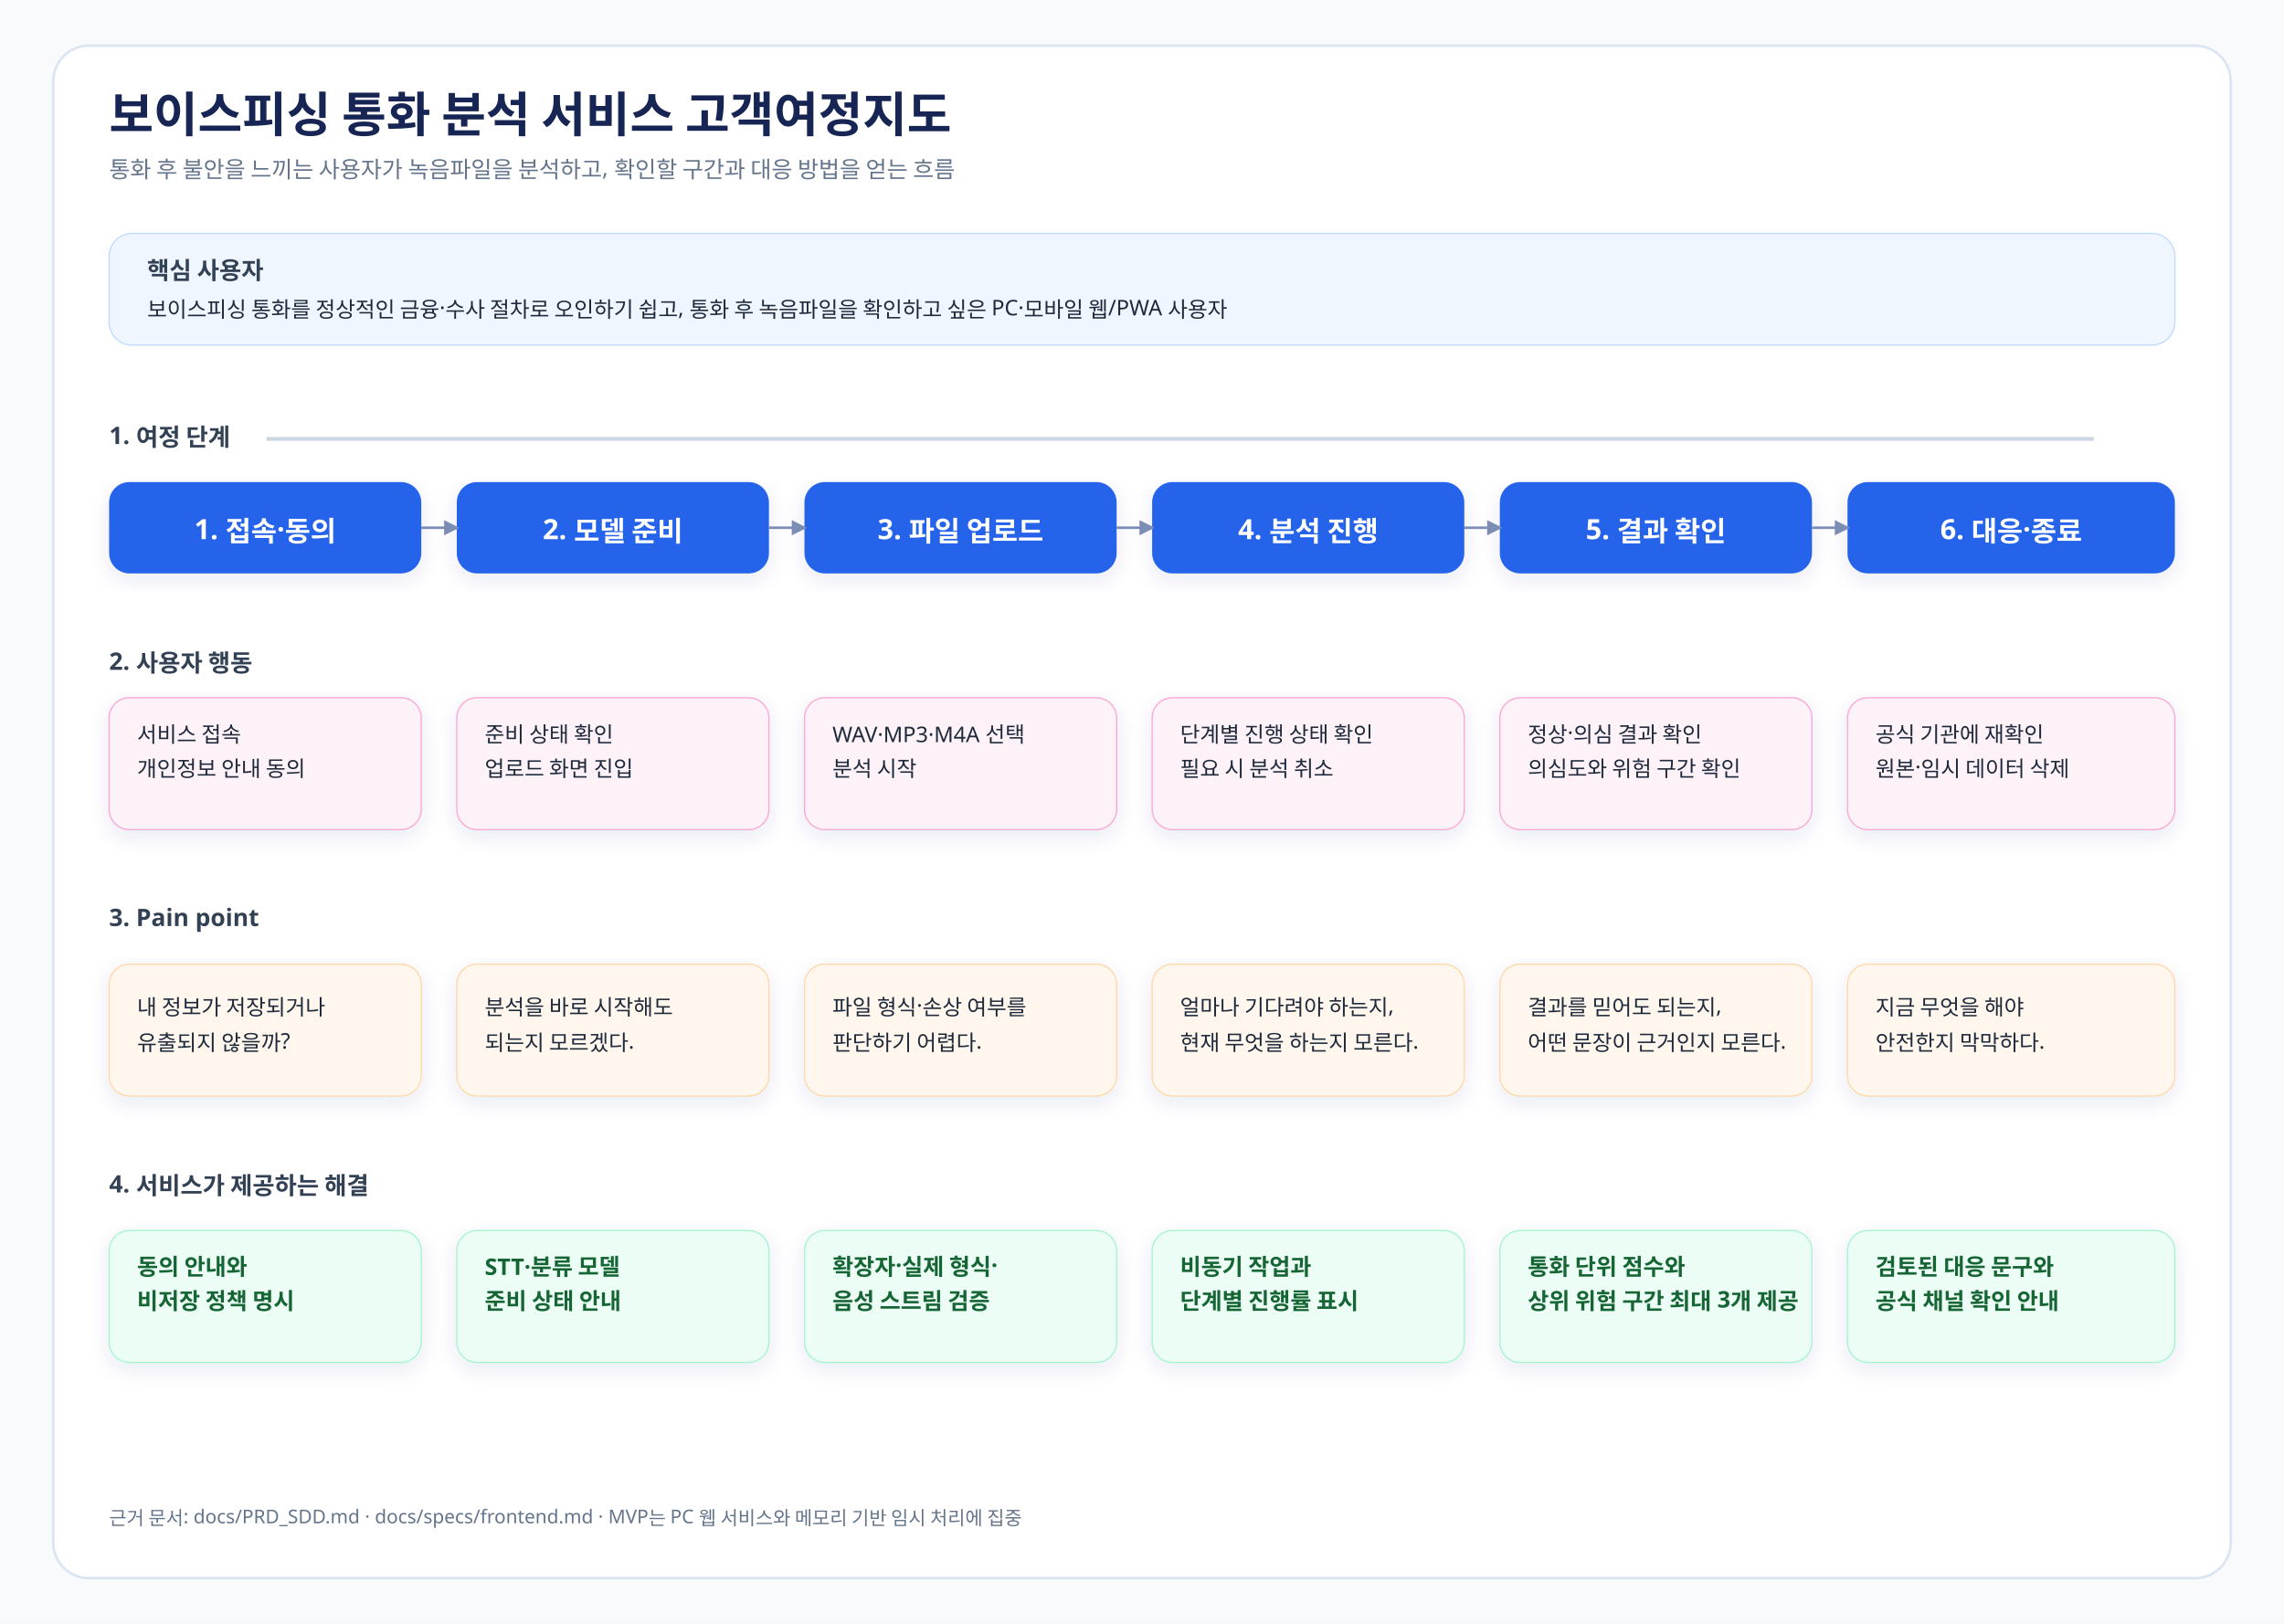
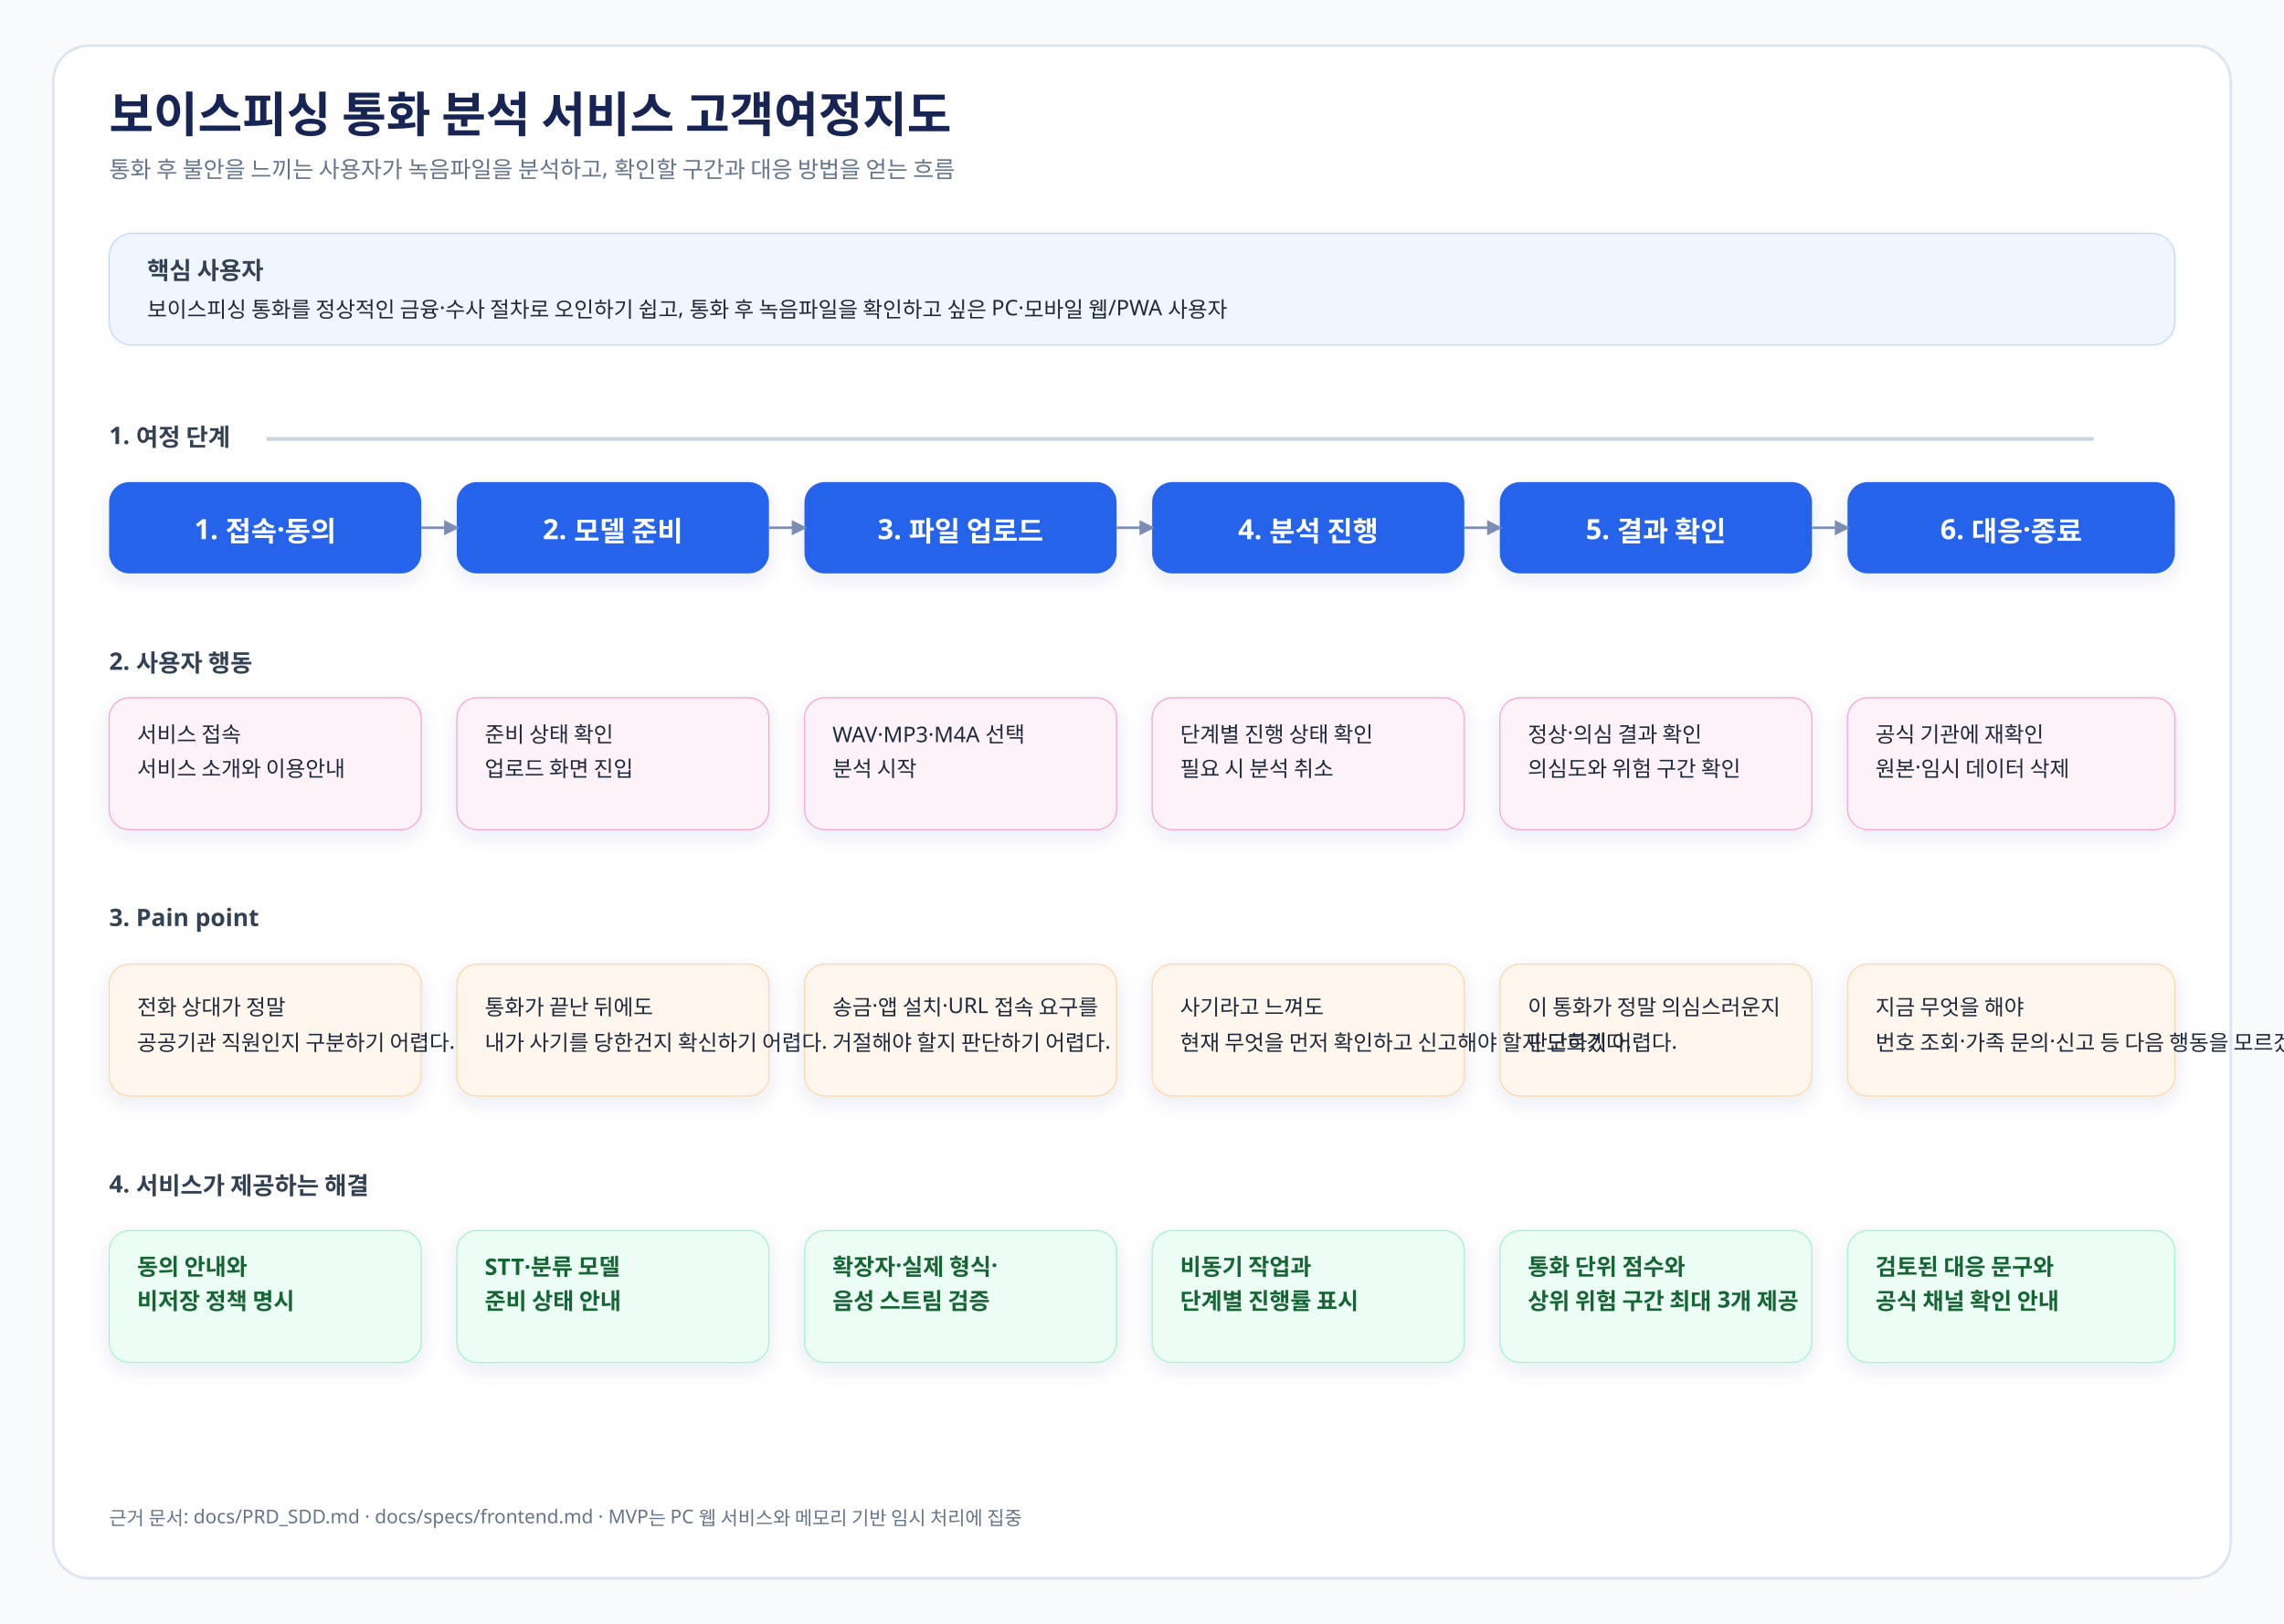
<svg xmlns="http://www.w3.org/2000/svg" width="1800" height="1280" viewBox="0 0 1800 1280" role="img" aria-labelledby="title desc">
  <defs>
    <filter id="shadow" x="-10%" y="-10%" width="120%" height="130%">
      <feDropShadow dx="0" dy="5" stdDeviation="8" flood-color="#1e3a8a" flood-opacity=".10" />
    </filter>
    <marker id="arrow" markerWidth="6" markerHeight="6" refX="5" refY="3" orient="auto">
      <path d="M0,0 L6,3 L0,6 Z" fill="#7c8db5" />
    </marker>
    <style>
      .title { font: 800 38px "Noto Sans KR", "Malgun Gothic", sans-serif; fill: #172554; }
      .subtitle { font: 400 18px "Noto Sans KR", "Malgun Gothic", sans-serif; fill: #64748b; }
      .stage { font: 800 22px "Noto Sans KR", "Malgun Gothic", sans-serif; fill: #ffffff; }
      .label { font: 700 19px "Noto Sans KR", "Malgun Gothic", sans-serif; fill: #334155; }
      .body { font: 500 17px "Noto Sans KR", "Malgun Gothic", sans-serif; fill: #1e293b; }
      .solution { font: 700 18px "Noto Sans KR", "Malgun Gothic", sans-serif; fill: #166534; }
      .small { font: 400 15px "Noto Sans KR", "Malgun Gothic", sans-serif; fill: #64748b; }
    </style>
  </defs>
  <rect width="1800" height="1280" fill="#f8fafc" />
  <rect x="42" y="36" width="1716" height="1208" rx="28" fill="#ffffff" stroke="#dbe5f2" stroke-width="2" />
  <text x="86" y="104" class="title">보이스피싱 통화 분석 서비스 고객여정지도</text>
  <text x="86" y="140" class="subtitle">통화 후 불안을 느끼는 사용자가 녹음파일을 분석하고, 확인할 구간과 대응 방법을 얻는 흐름</text>
  <rect x="86" y="184" width="1628" height="88" rx="18" fill="#eff6ff" stroke="#bfdbfe" />
  <text x="116" y="220" class="label">핵심 사용자</text>
  <text x="116" y="250" class="body">보이스피싱 통화를 정상적인 금융·수사 절차로 오인하기 쉽고, 통화 후 녹음파일을 확인하고 싶은 PC·모바일 웹/PWA 사용자</text>
  <text x="86" y="350" class="label">1. 여정 단계</text>
  <line x1="210" y1="346" x2="1650" y2="346" stroke="#cbd5e1" stroke-width="3" />
  <g filter="url(#shadow)">
    <rect x="86" y="380" width="246" height="72" rx="16" fill="#2563eb" />
    <rect x="360" y="380" width="246" height="72" rx="16" fill="#2563eb" />
    <rect x="634" y="380" width="246" height="72" rx="16" fill="#2563eb" />
    <rect x="908" y="380" width="246" height="72" rx="16" fill="#2563eb" />
    <rect x="1182" y="380" width="246" height="72" rx="16" fill="#2563eb" />
    <rect x="1456" y="380" width="258" height="72" rx="16" fill="#2563eb" />
  </g>
  <g fill="#fff" text-anchor="middle" class="stage">
    <text x="209" y="425">1. 접속·동의</text>
    <text x="483" y="425">2. 모델 준비</text>
    <text x="757" y="425">3. 파일 업로드</text>
    <text x="1031" y="425">4. 분석 진행</text>
    <text x="1305" y="425">5. 결과 확인</text>
    <text x="1585" y="425">6. 대응·종료</text>
  </g>
  <text x="86" y="528" class="label">2. 사용자 행동</text>
  <g filter="url(#shadow)">
    <rect x="86" y="550" width="246" height="104" rx="16" fill="#fdf2f8" stroke="#f9a8d4" />
    <rect x="360" y="550" width="246" height="104" rx="16" fill="#fdf2f8" stroke="#f9a8d4" />
    <rect x="634" y="550" width="246" height="104" rx="16" fill="#fdf2f8" stroke="#f9a8d4" />
    <rect x="908" y="550" width="246" height="104" rx="16" fill="#fdf2f8" stroke="#f9a8d4" />
    <rect x="1182" y="550" width="246" height="104" rx="16" fill="#fdf2f8" stroke="#f9a8d4" />
    <rect x="1456" y="550" width="258" height="104" rx="16" fill="#fdf2f8" stroke="#f9a8d4" />
  </g>
  <g class="body">
    <text x="108" y="585">서비스 접속</text>
-     <text x="108" y="612">개인정보 안내 동의</text>
+     <text x="108" y="612">서비스 소개와 이용안내</text>
    <text x="382" y="585">준비 상태 확인</text>
    <text x="382" y="612">업로드 화면 진입</text>
    <text x="656" y="585">WAV·MP3·M4A 선택</text>
    <text x="656" y="612">분석 시작</text>
    <text x="930" y="585">단계별 진행 상태 확인</text>
    <text x="930" y="612">필요 시 분석 취소</text>
    <text x="1204" y="585">정상·의심 결과 확인</text>
    <text x="1204" y="612">의심도와 위험 구간 확인</text>
    <text x="1478" y="585">공식 기관에 재확인</text>
    <text x="1478" y="612">원본·임시 데이터 삭제</text>
  </g>
  <text x="86" y="730" class="label">3. Pain point</text>
  <g filter="url(#shadow)">
    <rect x="86" y="760" width="246" height="104" rx="16" fill="#fff7ed" stroke="#fed7aa" />
    <rect x="360" y="760" width="246" height="104" rx="16" fill="#fff7ed" stroke="#fed7aa" />
    <rect x="634" y="760" width="246" height="104" rx="16" fill="#fff7ed" stroke="#fed7aa" />
    <rect x="908" y="760" width="246" height="104" rx="16" fill="#fff7ed" stroke="#fed7aa" />
    <rect x="1182" y="760" width="246" height="104" rx="16" fill="#fff7ed" stroke="#fed7aa" />
    <rect x="1456" y="760" width="258" height="104" rx="16" fill="#fff7ed" stroke="#fed7aa" />
  </g>
  <g class="body">
    <text x="108" y="800">
-       <tspan x="108" dy="0">내 정보가 저장되거나</tspan>
-       <tspan x="108" dy="28">유출되지 않을까?</tspan>
+       <tspan x="108" dy="0">전화 상대가 정말</tspan>
+       <tspan x="108" dy="28">공공기관 직원인지 구분하기 어렵다.</tspan>
    </text>
    <text x="382" y="800">
-       <tspan x="382" dy="0">분석을 바로 시작해도</tspan>
-       <tspan x="382" dy="28">되는지 모르겠다.</tspan>
+       <tspan x="382" dy="0">통화가 끝난 뒤에도</tspan>
+       <tspan x="382" dy="28">내가 사기를 당한건지 확신하기 어렵다.</tspan>
    </text>
    <text x="656" y="800">
-       <tspan x="656" dy="0">파일 형식·손상 여부를</tspan>
-       <tspan x="656" dy="28">판단하기 어렵다.</tspan>
+       <tspan x="656" dy="0">송금·앱 설치·URL 접속 요구를</tspan>
+       <tspan x="656" dy="28">거절해야 할지 판단하기 어렵다.</tspan>
    </text>
    <text x="930" y="800">
-       <tspan x="930" dy="0">얼마나 기다려야 하는지,</tspan>
-       <tspan x="930" dy="28">현재 무엇을 하는지 모른다.</tspan>
+       <tspan x="930" dy="0">사기라고 느껴도</tspan>
+       <tspan x="930" dy="28">현재 무엇을 먼저 확인하고 신고해야 할지 모르겠다.</tspan>
    </text>
    <text x="1204" y="800">
-       <tspan x="1204" dy="0">결과를 믿어도 되는지,</tspan>
-       <tspan x="1204" dy="28">어떤 문장이 근거인지 모른다.</tspan>
+       <tspan x="1204" dy="0">이 통화가 정말 의심스러운지</tspan>
+       <tspan x="1204" dy="28">판단하기 어렵다.</tspan>
    </text>
    <text x="1478" y="800">
      <tspan x="1478" dy="0">지금 무엇을 해야</tspan>
-       <tspan x="1478" dy="28">안전한지 막막하다.</tspan>
+       <tspan x="1478" dy="28">번호 조회·가족 문의·신고 등 다음 행동을 모르겠다.</tspan>
    </text>
  </g>
  <text x="86" y="940" class="label">4. 서비스가 제공하는 해결</text>
  <g filter="url(#shadow)">
    <rect x="86" y="970" width="246" height="104" rx="16" fill="#ecfdf5" stroke="#a7f3d0" />
    <rect x="360" y="970" width="246" height="104" rx="16" fill="#ecfdf5" stroke="#a7f3d0" />
    <rect x="634" y="970" width="246" height="104" rx="16" fill="#ecfdf5" stroke="#a7f3d0" />
    <rect x="908" y="970" width="246" height="104" rx="16" fill="#ecfdf5" stroke="#a7f3d0" />
    <rect x="1182" y="970" width="246" height="104" rx="16" fill="#ecfdf5" stroke="#a7f3d0" />
    <rect x="1456" y="970" width="258" height="104" rx="16" fill="#ecfdf5" stroke="#a7f3d0" />
  </g>
  <g class="solution">
    <text x="108" y="1005">
      <tspan x="108" dy="0">동의 안내와</tspan>
      <tspan x="108" dy="27">비저장 정책 명시</tspan>
    </text>
    <text x="382" y="1005">
      <tspan x="382" dy="0">STT·분류 모델</tspan>
      <tspan x="382" dy="27">준비 상태 안내</tspan>
    </text>
    <text x="656" y="1005">
      <tspan x="656" dy="0">확장자·실제 형식·</tspan>
      <tspan x="656" dy="27">음성 스트림 검증</tspan>
    </text>
    <text x="930" y="1005">
      <tspan x="930" dy="0">비동기 작업과</tspan>
      <tspan x="930" dy="27">단계별 진행률 표시</tspan>
    </text>
    <text x="1204" y="1005">
      <tspan x="1204" dy="0">통화 단위 점수와</tspan>
      <tspan x="1204" dy="27">상위 위험 구간 최대 3개 제공</tspan>
    </text>
    <text x="1478" y="1005">
      <tspan x="1478" dy="0">검토된 대응 문구와</tspan>
      <tspan x="1478" dy="27">공식 채널 확인 안내</tspan>
    </text>
  </g>
  <g stroke="#7c8db5" stroke-width="2" fill="none" marker-end="url(#arrow)">
    <path d="M332 416 H360" />
    <path d="M606 416 H634" />
    <path d="M880 416 H908" />
    <path d="M1154 416 H1182" />
    <path d="M1428 416 H1456" />
  </g>
  <text x="86" y="1202" class="small">근거 문서: docs/PRD_SDD.md · docs/specs/frontend.md · MVP는 PC 웹 서비스와 메모리 기반 임시 처리에 집중</text>
</svg>
